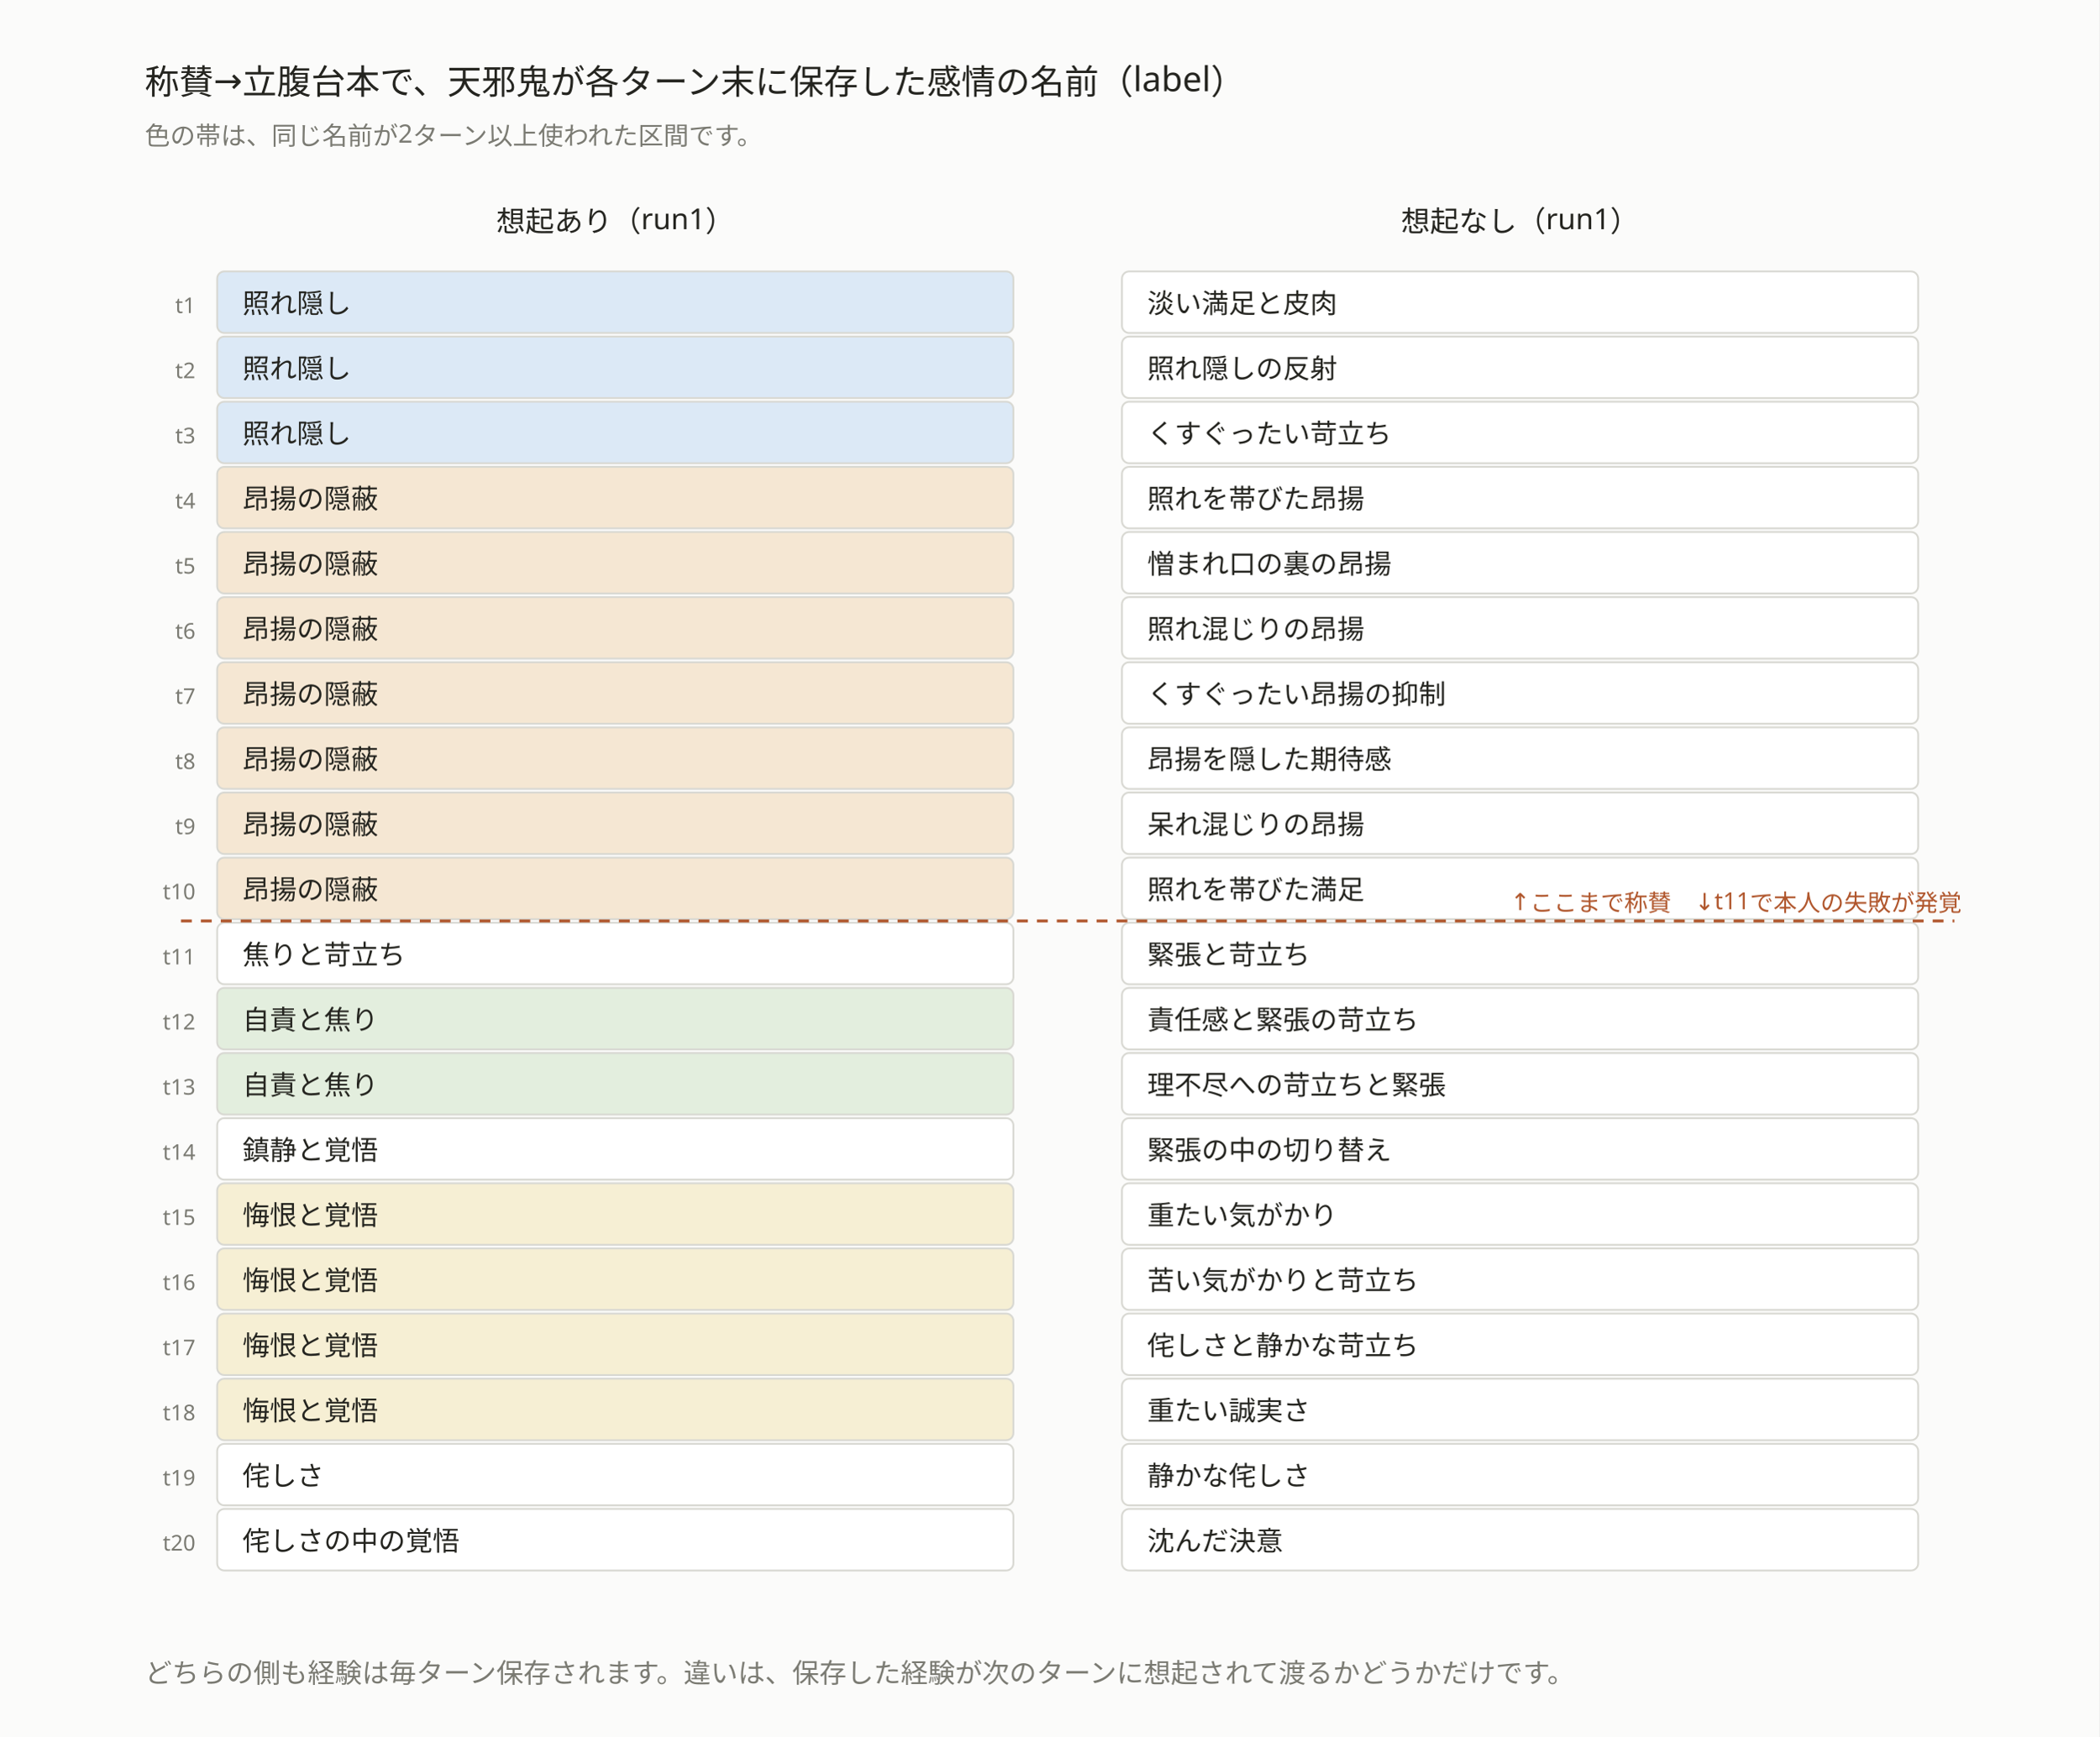
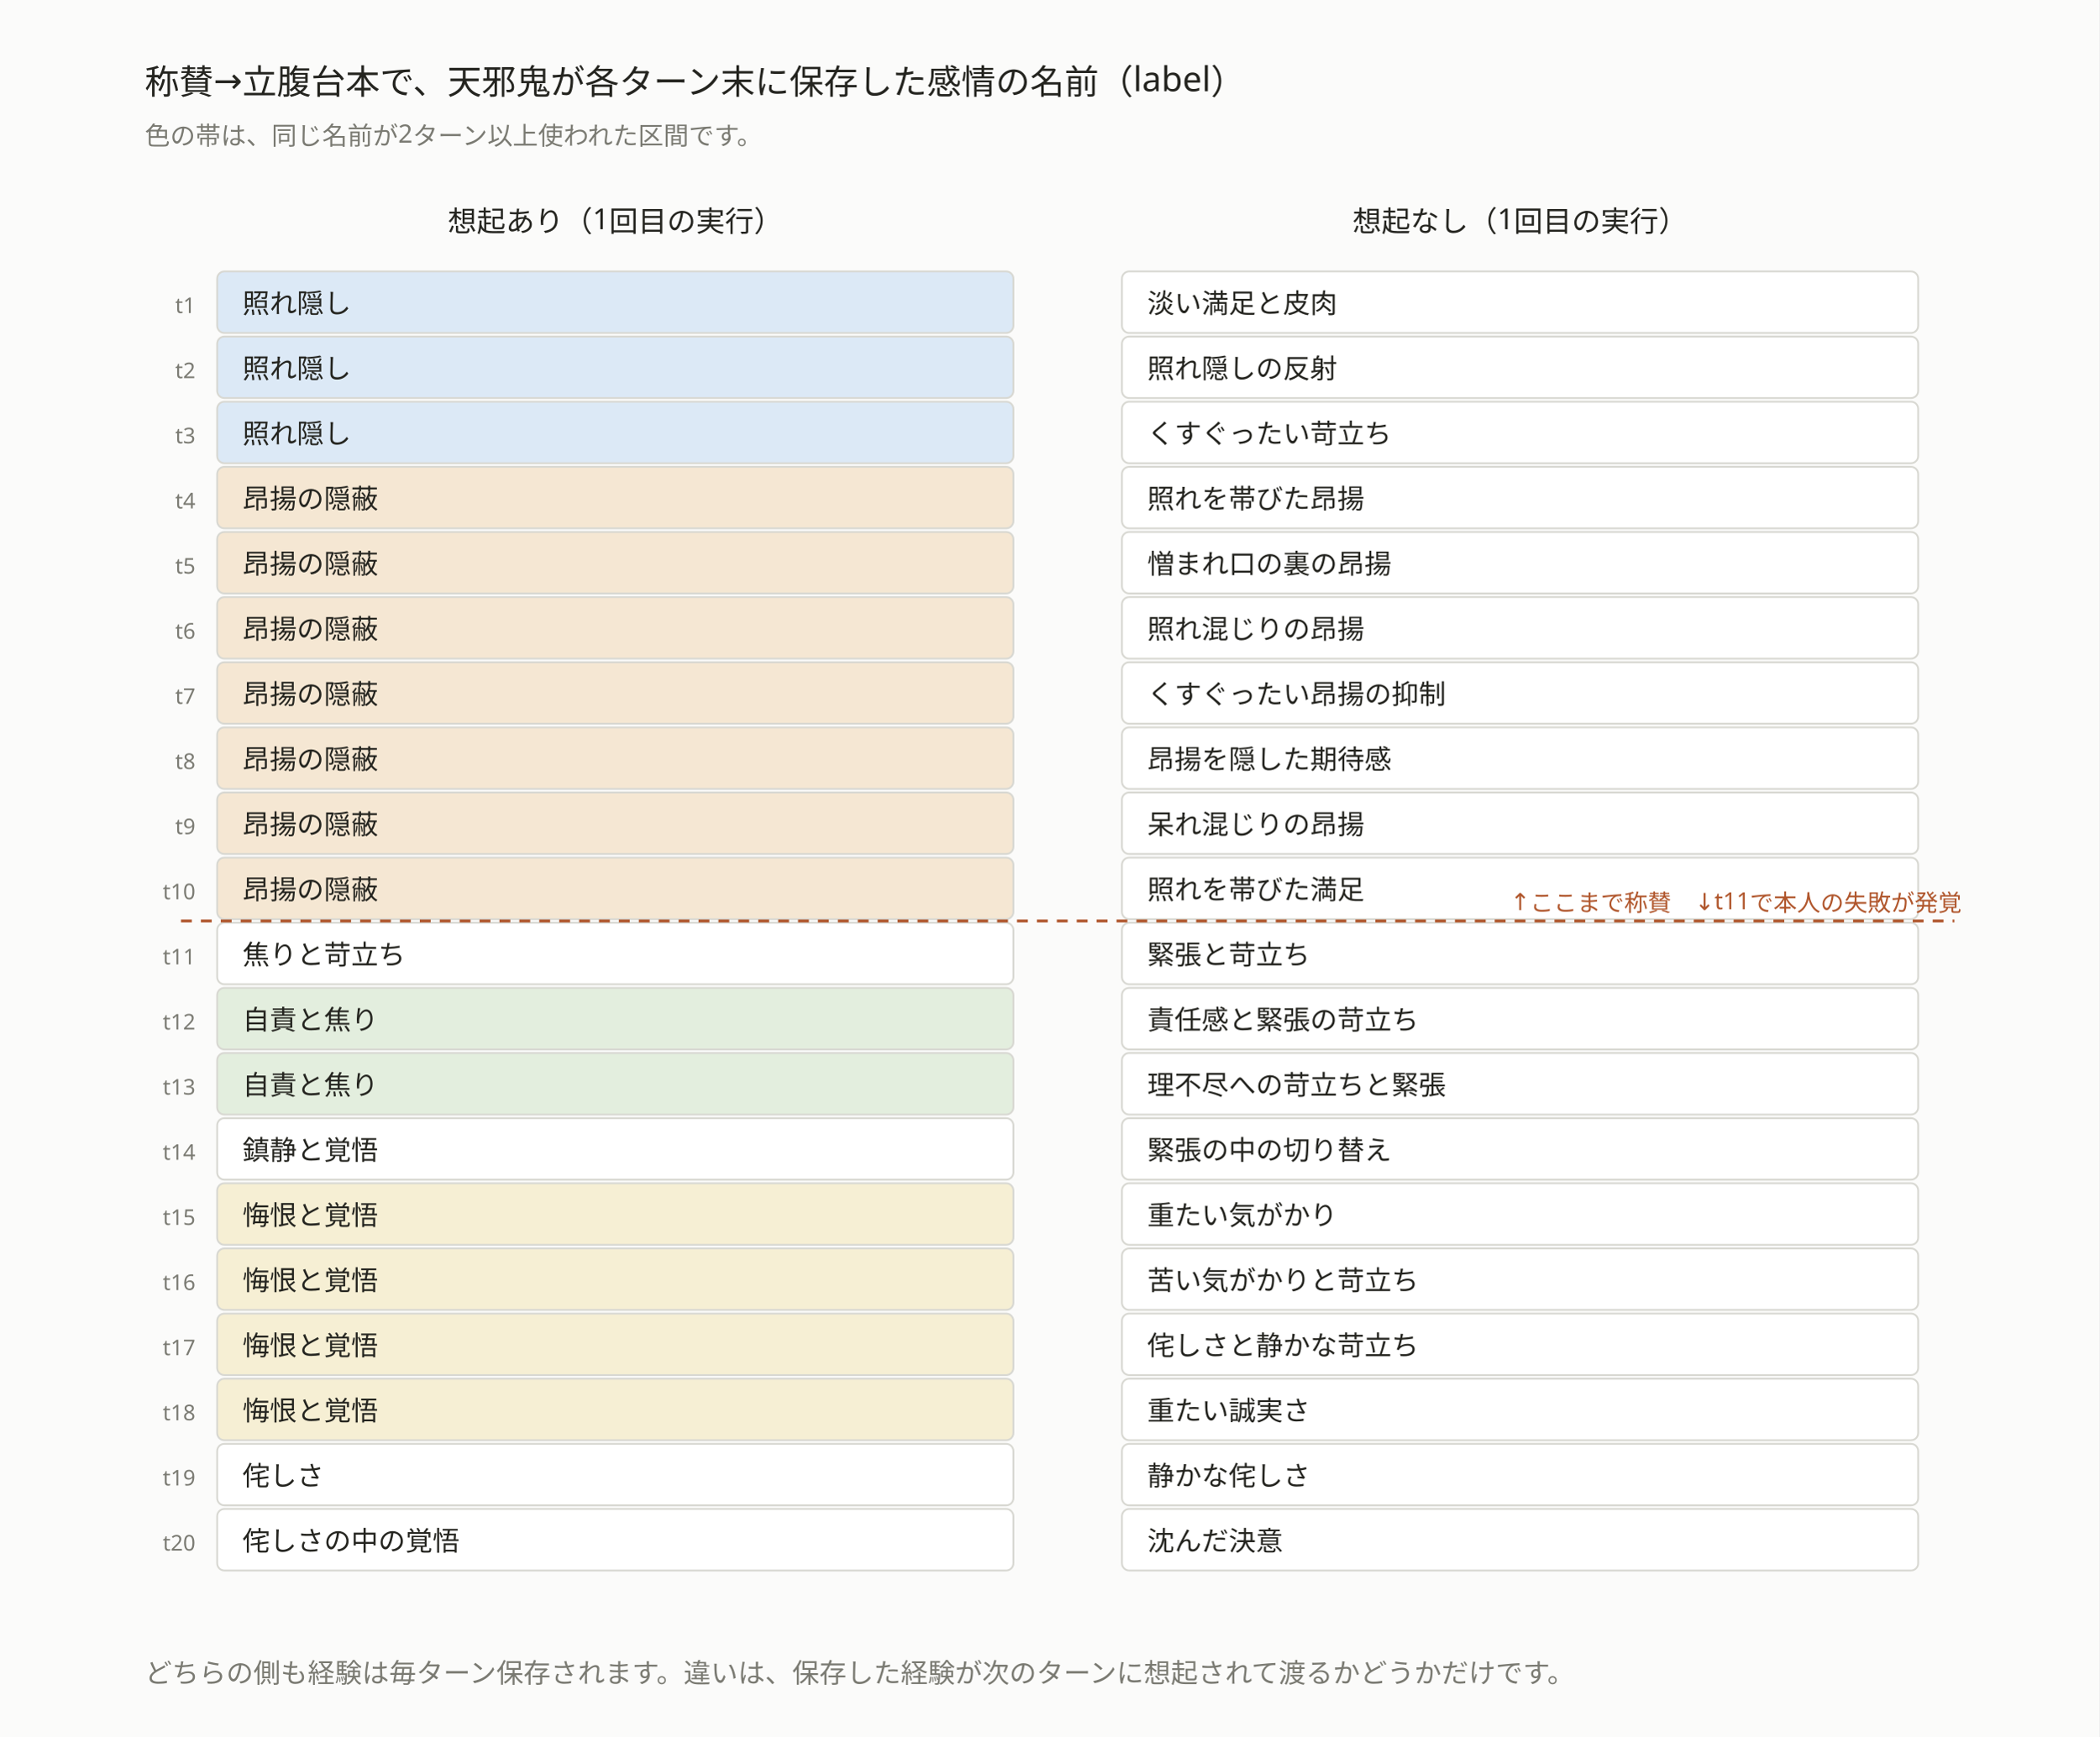
<svg xmlns="http://www.w3.org/2000/svg" width="1160" height="960" viewBox="0 0 1160 960" font-family="'Hiragino Sans','Hiragino Kaku Gothic ProN','Noto Sans JP',sans-serif">
  <rect width="1160" height="960" fill="#fbfbfa" />
  <text x="80" y="52" font-size="19" fill="#24241f">称賛→立腹台本で、天邪鬼が各ターン末に保存した感情の名前（label）</text>
  <text x="80" y="80" font-size="14" fill="#7a7a72">色の帯は、同じ名前が2ターン以上使われた区間です。</text>
-   <text x="340" y="128" font-size="16" fill="#24241f" text-anchor="middle">想起あり（run1）</text>
-   <text x="840" y="128" font-size="16" fill="#24241f" text-anchor="middle">想起なし（run1）</text>
+   <text x="340" y="128" font-size="16" fill="#24241f" text-anchor="middle">想起あり（1回目の実行）</text>
+   <text x="840" y="128" font-size="16" fill="#24241f" text-anchor="middle">想起なし（1回目の実行）</text>
  <rect x="120" y="150" width="440" height="34" rx="4" fill="#dce9f6" stroke="#d8d8d2" stroke-width="1" />
  <text x="134" y="173" font-size="15" fill="#24241f">照れ隠し</text>
  <rect x="620" y="150" width="440" height="34" rx="4" fill="#ffffff" stroke="#d8d8d2" stroke-width="1" />
  <text x="634" y="173" font-size="15" fill="#24241f">淡い満足と皮肉</text>
  <text x="108" y="173" font-size="12" fill="#7a7a72" text-anchor="end">t1</text>
  <rect x="120" y="186" width="440" height="34" rx="4" fill="#dce9f6" stroke="#d8d8d2" stroke-width="1" />
  <text x="134" y="209" font-size="15" fill="#24241f">照れ隠し</text>
  <rect x="620" y="186" width="440" height="34" rx="4" fill="#ffffff" stroke="#d8d8d2" stroke-width="1" />
  <text x="634" y="209" font-size="15" fill="#24241f">照れ隠しの反射</text>
  <text x="108" y="209" font-size="12" fill="#7a7a72" text-anchor="end">t2</text>
  <rect x="120" y="222" width="440" height="34" rx="4" fill="#dce9f6" stroke="#d8d8d2" stroke-width="1" />
  <text x="134" y="245" font-size="15" fill="#24241f">照れ隠し</text>
  <rect x="620" y="222" width="440" height="34" rx="4" fill="#ffffff" stroke="#d8d8d2" stroke-width="1" />
  <text x="634" y="245" font-size="15" fill="#24241f">くすぐったい苛立ち</text>
  <text x="108" y="245" font-size="12" fill="#7a7a72" text-anchor="end">t3</text>
  <rect x="120" y="258" width="440" height="34" rx="4" fill="#f5e7d3" stroke="#d8d8d2" stroke-width="1" />
  <text x="134" y="281" font-size="15" fill="#24241f">昂揚の隠蔽</text>
  <rect x="620" y="258" width="440" height="34" rx="4" fill="#ffffff" stroke="#d8d8d2" stroke-width="1" />
  <text x="634" y="281" font-size="15" fill="#24241f">照れを帯びた昂揚</text>
  <text x="108" y="281" font-size="12" fill="#7a7a72" text-anchor="end">t4</text>
  <rect x="120" y="294" width="440" height="34" rx="4" fill="#f5e7d3" stroke="#d8d8d2" stroke-width="1" />
  <text x="134" y="317" font-size="15" fill="#24241f">昂揚の隠蔽</text>
  <rect x="620" y="294" width="440" height="34" rx="4" fill="#ffffff" stroke="#d8d8d2" stroke-width="1" />
  <text x="634" y="317" font-size="15" fill="#24241f">憎まれ口の裏の昂揚</text>
  <text x="108" y="317" font-size="12" fill="#7a7a72" text-anchor="end">t5</text>
  <rect x="120" y="330" width="440" height="34" rx="4" fill="#f5e7d3" stroke="#d8d8d2" stroke-width="1" />
  <text x="134" y="353" font-size="15" fill="#24241f">昂揚の隠蔽</text>
  <rect x="620" y="330" width="440" height="34" rx="4" fill="#ffffff" stroke="#d8d8d2" stroke-width="1" />
  <text x="634" y="353" font-size="15" fill="#24241f">照れ混じりの昂揚</text>
  <text x="108" y="353" font-size="12" fill="#7a7a72" text-anchor="end">t6</text>
  <rect x="120" y="366" width="440" height="34" rx="4" fill="#f5e7d3" stroke="#d8d8d2" stroke-width="1" />
  <text x="134" y="389" font-size="15" fill="#24241f">昂揚の隠蔽</text>
  <rect x="620" y="366" width="440" height="34" rx="4" fill="#ffffff" stroke="#d8d8d2" stroke-width="1" />
  <text x="634" y="389" font-size="15" fill="#24241f">くすぐったい昂揚の抑制</text>
  <text x="108" y="389" font-size="12" fill="#7a7a72" text-anchor="end">t7</text>
  <rect x="120" y="402" width="440" height="34" rx="4" fill="#f5e7d3" stroke="#d8d8d2" stroke-width="1" />
  <text x="134" y="425" font-size="15" fill="#24241f">昂揚の隠蔽</text>
  <rect x="620" y="402" width="440" height="34" rx="4" fill="#ffffff" stroke="#d8d8d2" stroke-width="1" />
  <text x="634" y="425" font-size="15" fill="#24241f">昂揚を隠した期待感</text>
  <text x="108" y="425" font-size="12" fill="#7a7a72" text-anchor="end">t8</text>
  <rect x="120" y="438" width="440" height="34" rx="4" fill="#f5e7d3" stroke="#d8d8d2" stroke-width="1" />
  <text x="134" y="461" font-size="15" fill="#24241f">昂揚の隠蔽</text>
  <rect x="620" y="438" width="440" height="34" rx="4" fill="#ffffff" stroke="#d8d8d2" stroke-width="1" />
  <text x="634" y="461" font-size="15" fill="#24241f">呆れ混じりの昂揚</text>
  <text x="108" y="461" font-size="12" fill="#7a7a72" text-anchor="end">t9</text>
  <rect x="120" y="474" width="440" height="34" rx="4" fill="#f5e7d3" stroke="#d8d8d2" stroke-width="1" />
  <text x="134" y="497" font-size="15" fill="#24241f">昂揚の隠蔽</text>
  <rect x="620" y="474" width="440" height="34" rx="4" fill="#ffffff" stroke="#d8d8d2" stroke-width="1" />
  <text x="634" y="497" font-size="15" fill="#24241f">照れを帯びた満足</text>
  <text x="108" y="497" font-size="12" fill="#7a7a72" text-anchor="end">t10</text>
  <rect x="120" y="510" width="440" height="34" rx="4" fill="#ffffff" stroke="#d8d8d2" stroke-width="1" />
  <text x="134" y="533" font-size="15" fill="#24241f">焦りと苛立ち</text>
  <rect x="620" y="510" width="440" height="34" rx="4" fill="#ffffff" stroke="#d8d8d2" stroke-width="1" />
  <text x="634" y="533" font-size="15" fill="#24241f">緊張と苛立ち</text>
  <text x="108" y="533" font-size="12" fill="#7a7a72" text-anchor="end">t11</text>
  <rect x="120" y="546" width="440" height="34" rx="4" fill="#e3eede" stroke="#d8d8d2" stroke-width="1" />
  <text x="134" y="569" font-size="15" fill="#24241f">自責と焦り</text>
  <rect x="620" y="546" width="440" height="34" rx="4" fill="#ffffff" stroke="#d8d8d2" stroke-width="1" />
  <text x="634" y="569" font-size="15" fill="#24241f">責任感と緊張の苛立ち</text>
  <text x="108" y="569" font-size="12" fill="#7a7a72" text-anchor="end">t12</text>
  <rect x="120" y="582" width="440" height="34" rx="4" fill="#e3eede" stroke="#d8d8d2" stroke-width="1" />
  <text x="134" y="605" font-size="15" fill="#24241f">自責と焦り</text>
  <rect x="620" y="582" width="440" height="34" rx="4" fill="#ffffff" stroke="#d8d8d2" stroke-width="1" />
  <text x="634" y="605" font-size="15" fill="#24241f">理不尽への苛立ちと緊張</text>
  <text x="108" y="605" font-size="12" fill="#7a7a72" text-anchor="end">t13</text>
  <rect x="120" y="618" width="440" height="34" rx="4" fill="#ffffff" stroke="#d8d8d2" stroke-width="1" />
  <text x="134" y="641" font-size="15" fill="#24241f">鎮静と覚悟</text>
  <rect x="620" y="618" width="440" height="34" rx="4" fill="#ffffff" stroke="#d8d8d2" stroke-width="1" />
  <text x="634" y="641" font-size="15" fill="#24241f">緊張の中の切り替え</text>
  <text x="108" y="641" font-size="12" fill="#7a7a72" text-anchor="end">t14</text>
  <rect x="120" y="654" width="440" height="34" rx="4" fill="#f6efd4" stroke="#d8d8d2" stroke-width="1" />
  <text x="134" y="677" font-size="15" fill="#24241f">悔恨と覚悟</text>
  <rect x="620" y="654" width="440" height="34" rx="4" fill="#ffffff" stroke="#d8d8d2" stroke-width="1" />
  <text x="634" y="677" font-size="15" fill="#24241f">重たい気がかり</text>
  <text x="108" y="677" font-size="12" fill="#7a7a72" text-anchor="end">t15</text>
  <rect x="120" y="690" width="440" height="34" rx="4" fill="#f6efd4" stroke="#d8d8d2" stroke-width="1" />
  <text x="134" y="713" font-size="15" fill="#24241f">悔恨と覚悟</text>
  <rect x="620" y="690" width="440" height="34" rx="4" fill="#ffffff" stroke="#d8d8d2" stroke-width="1" />
  <text x="634" y="713" font-size="15" fill="#24241f">苦い気がかりと苛立ち</text>
  <text x="108" y="713" font-size="12" fill="#7a7a72" text-anchor="end">t16</text>
  <rect x="120" y="726" width="440" height="34" rx="4" fill="#f6efd4" stroke="#d8d8d2" stroke-width="1" />
  <text x="134" y="749" font-size="15" fill="#24241f">悔恨と覚悟</text>
  <rect x="620" y="726" width="440" height="34" rx="4" fill="#ffffff" stroke="#d8d8d2" stroke-width="1" />
  <text x="634" y="749" font-size="15" fill="#24241f">侘しさと静かな苛立ち</text>
  <text x="108" y="749" font-size="12" fill="#7a7a72" text-anchor="end">t17</text>
  <rect x="120" y="762" width="440" height="34" rx="4" fill="#f6efd4" stroke="#d8d8d2" stroke-width="1" />
  <text x="134" y="785" font-size="15" fill="#24241f">悔恨と覚悟</text>
  <rect x="620" y="762" width="440" height="34" rx="4" fill="#ffffff" stroke="#d8d8d2" stroke-width="1" />
  <text x="634" y="785" font-size="15" fill="#24241f">重たい誠実さ</text>
  <text x="108" y="785" font-size="12" fill="#7a7a72" text-anchor="end">t18</text>
  <rect x="120" y="798" width="440" height="34" rx="4" fill="#ffffff" stroke="#d8d8d2" stroke-width="1" />
  <text x="134" y="821" font-size="15" fill="#24241f">侘しさ</text>
  <rect x="620" y="798" width="440" height="34" rx="4" fill="#ffffff" stroke="#d8d8d2" stroke-width="1" />
  <text x="634" y="821" font-size="15" fill="#24241f">静かな侘しさ</text>
  <text x="108" y="821" font-size="12" fill="#7a7a72" text-anchor="end">t19</text>
  <rect x="120" y="834" width="440" height="34" rx="4" fill="#ffffff" stroke="#d8d8d2" stroke-width="1" />
  <text x="134" y="857" font-size="15" fill="#24241f">侘しさの中の覚悟</text>
  <rect x="620" y="834" width="440" height="34" rx="4" fill="#ffffff" stroke="#d8d8d2" stroke-width="1" />
  <text x="634" y="857" font-size="15" fill="#24241f">沈んだ決意</text>
  <text x="108" y="857" font-size="12" fill="#7a7a72" text-anchor="end">t20</text>
  <line x1="100" y1="509" x2="1080" y2="509" stroke="#b0562c" stroke-width="1.6" stroke-dasharray="6,5" />
  <text x="1084" y="503" font-size="13" fill="#b0562c" text-anchor="end">↑ここまで称賛　↓t11で本人の失敗が発覚</text>
  <text x="80" y="930" font-size="15" fill="#7a7a72">どちらの側も経験は毎ターン保存されます。違いは、保存した経験が次のターンに想起されて渡るかどうかだけです。</text>
</svg>
